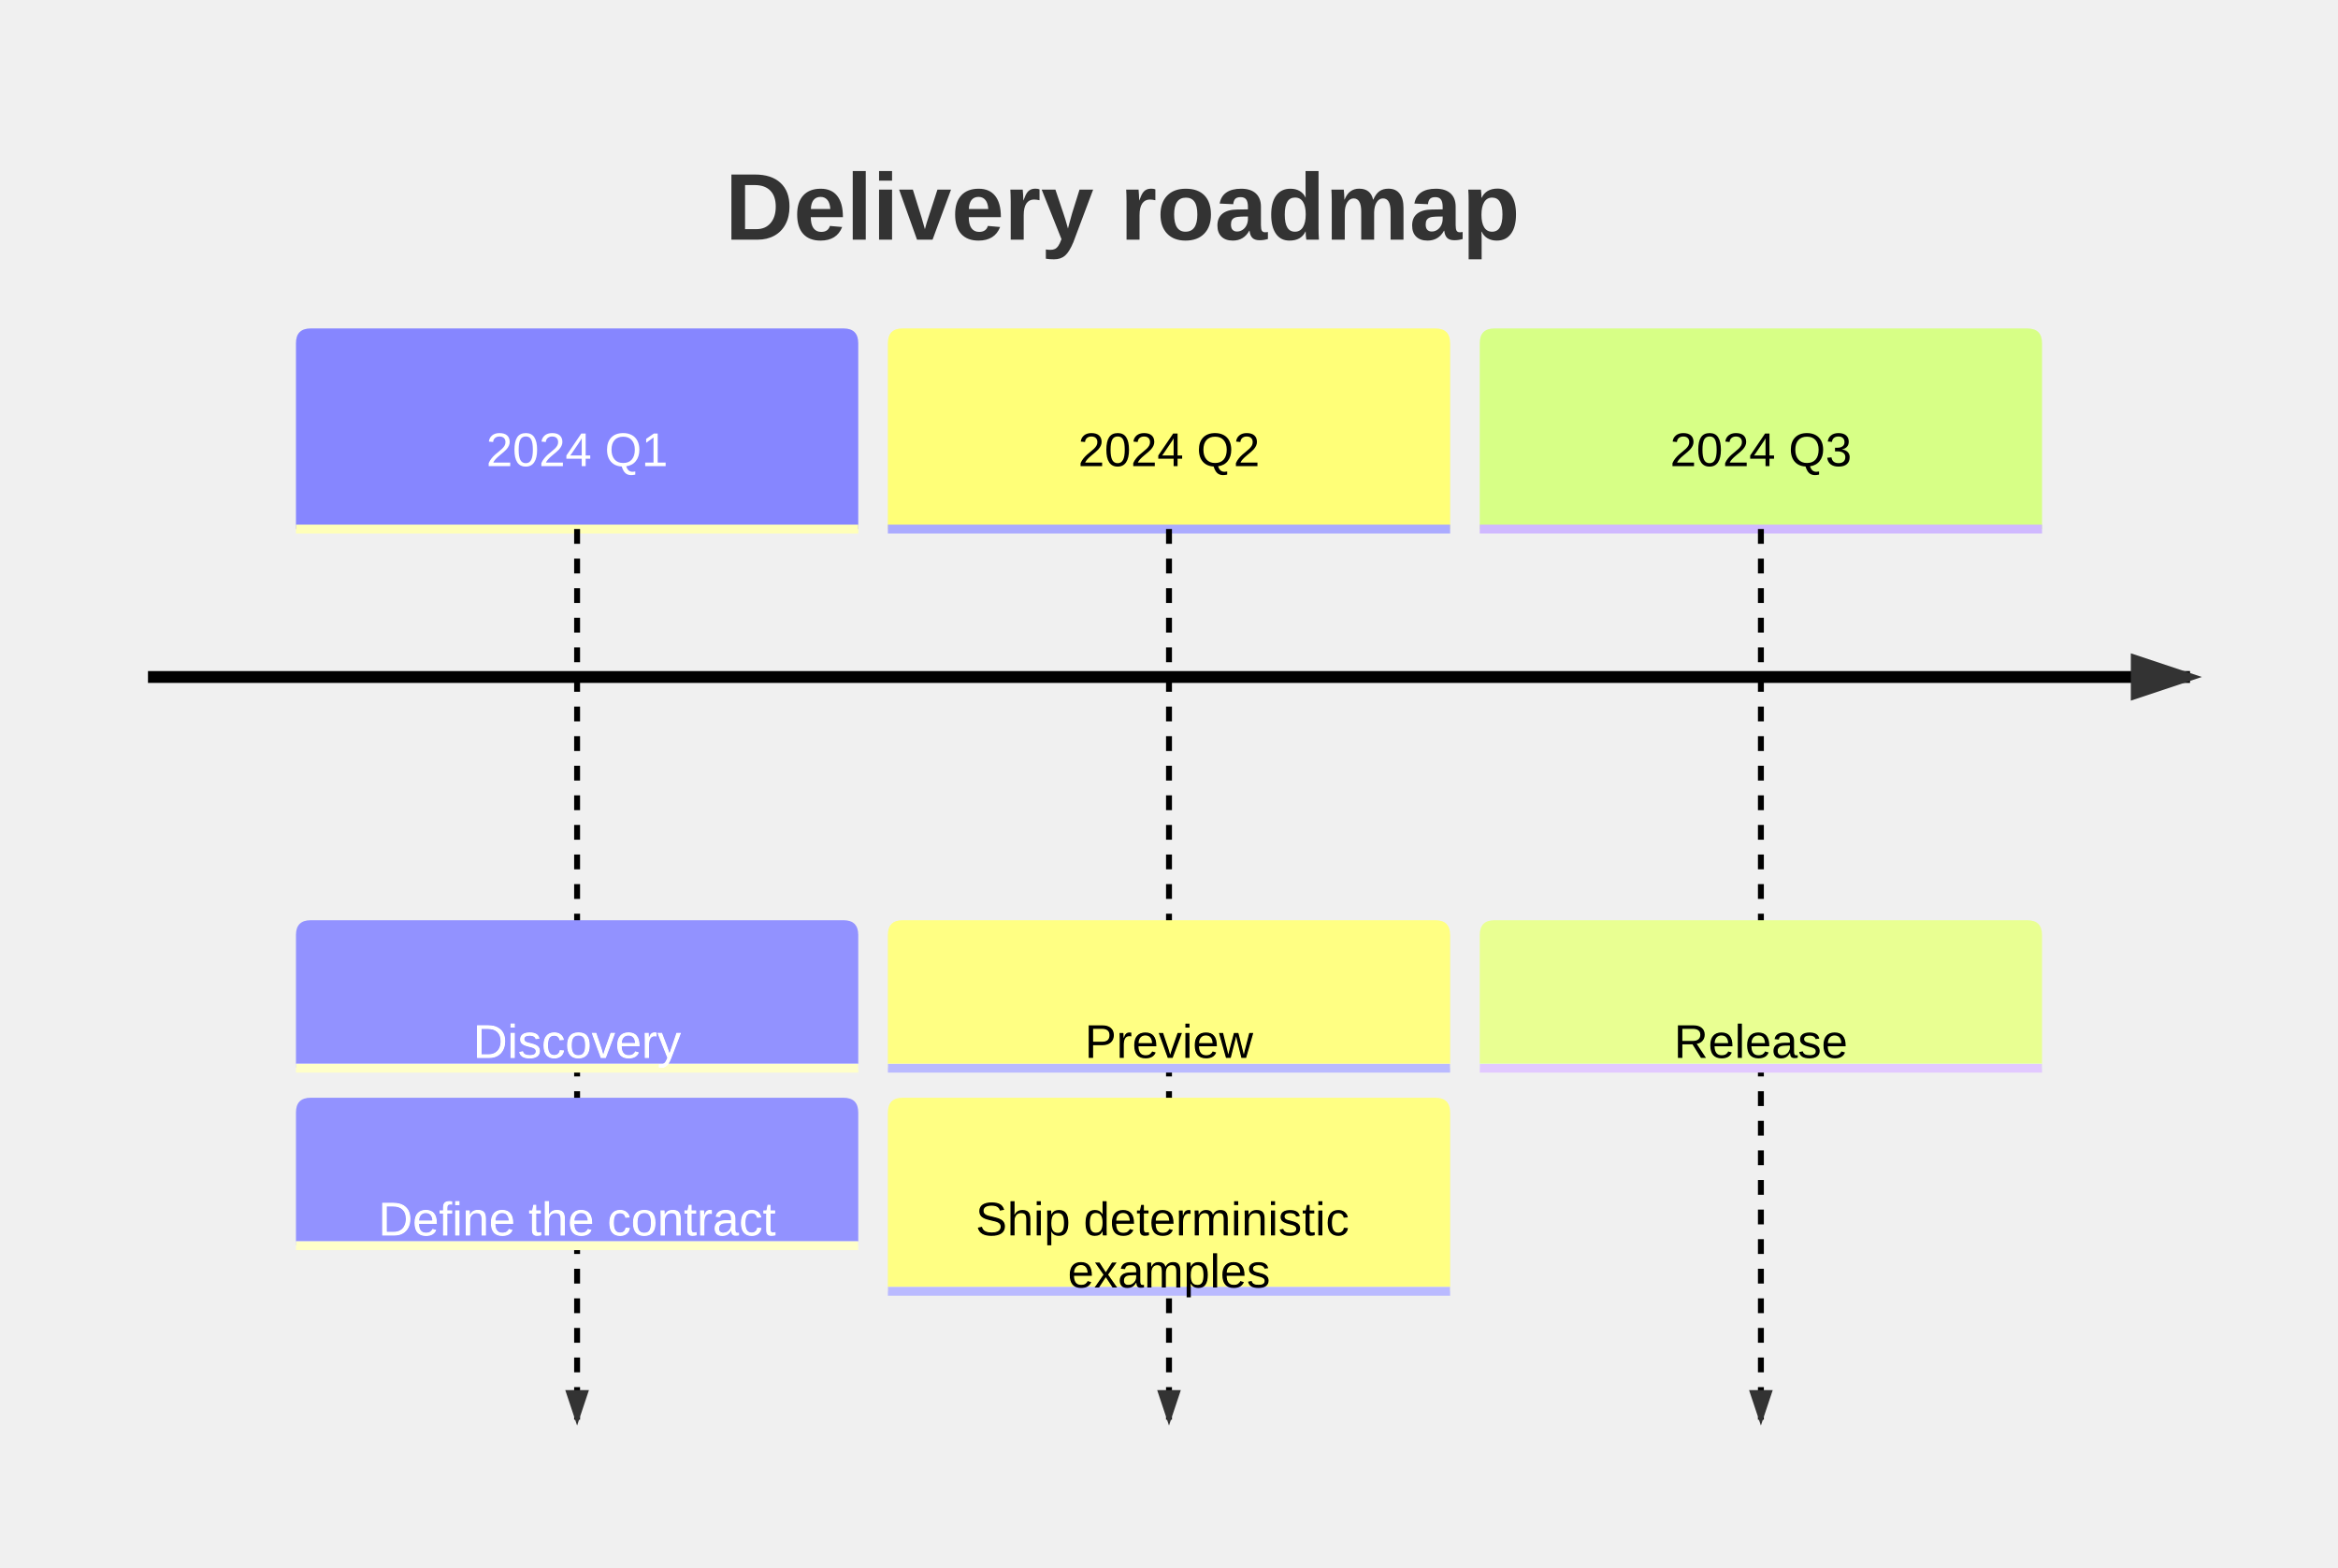
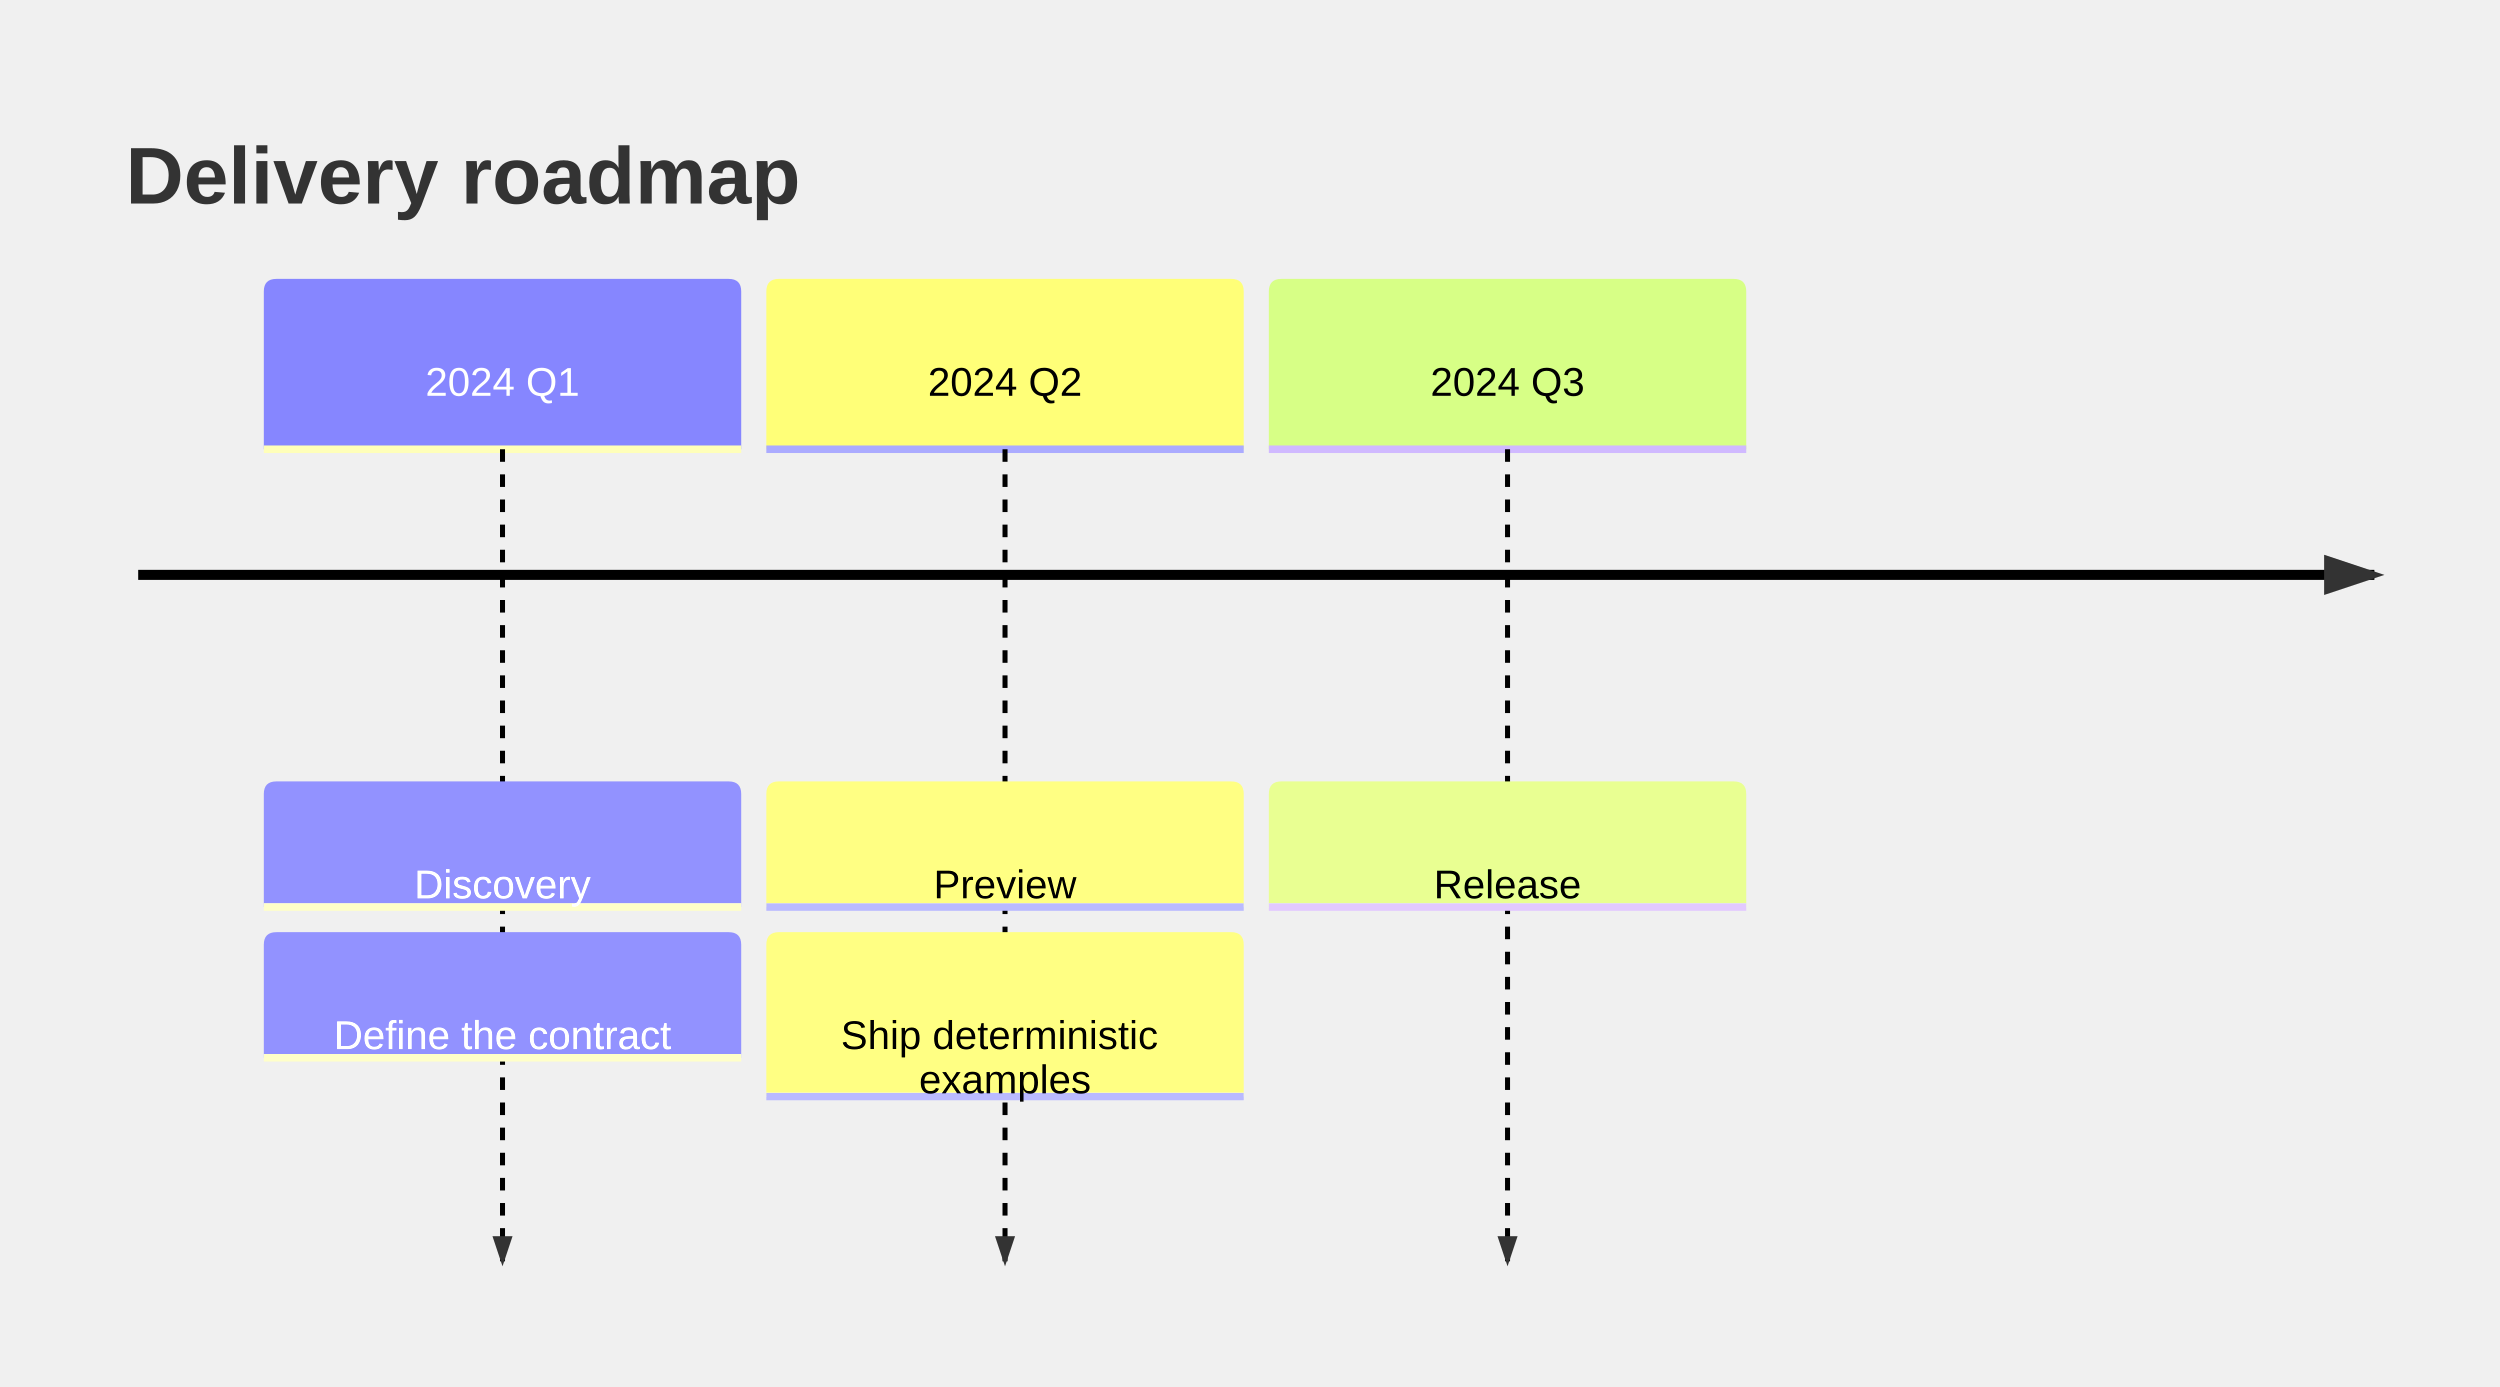
- <svg xmlns="http://www.w3.org/2000/svg" id="notemd-gallery-timeline-roadmap" width="100%" style="max-width: 790px;" viewBox="0 -61 790 529.8" role="img" aria-roledescription="timeline" data-layout-safety="notemd-layout-safety@1.0.0" data-layout-safety-owner="runtime" aria-labelledby="notemd-gallery-timeline-roadmap-title notemd-gallery-timeline-roadmap-desc">
-   <style>#notemd-gallery-timeline-roadmap{font-family:"trebuchet ms",verdana,arial,sans-serif;font-size:16px;fill:#333;}#notemd-gallery-timeline-roadmap .error-icon{fill:#552222;}#notemd-gallery-timeline-roadmap .error-text{fill:#552222;stroke:#552222;}#notemd-gallery-timeline-roadmap .edge-thickness-normal{stroke-width:1px;}#notemd-gallery-timeline-roadmap .edge-thickness-thick{stroke-width:3.5px;}#notemd-gallery-timeline-roadmap .edge-pattern-solid{stroke-dasharray:0;}#notemd-gallery-timeline-roadmap .edge-thickness-invisible{stroke-width:0;fill:none;}#notemd-gallery-timeline-roadmap .edge-pattern-dashed{stroke-dasharray:3;}#notemd-gallery-timeline-roadmap .edge-pattern-dotted{stroke-dasharray:2;}#notemd-gallery-timeline-roadmap .marker{fill:#333333;stroke:#333333;}#notemd-gallery-timeline-roadmap .marker.cross{stroke:#333333;}#notemd-gallery-timeline-roadmap svg{font-family:"trebuchet ms",verdana,arial,sans-serif;font-size:16px;}#notemd-gallery-timeline-roadmap p{margin:0;}#notemd-gallery-timeline-roadmap .edge{stroke-width:3;}#notemd-gallery-timeline-roadmap .section--1 rect,#notemd-gallery-timeline-roadmap .section--1 path,#notemd-gallery-timeline-roadmap .section--1 circle,#notemd-gallery-timeline-roadmap .section--1 path{fill:hsl(240, 100%, 76.275%);}#notemd-gallery-timeline-roadmap .section--1 text{fill:#ffffff;}#notemd-gallery-timeline-roadmap .node-icon--1{font-size:40px;color:#ffffff;}#notemd-gallery-timeline-roadmap .section-edge--1{stroke:hsl(240, 100%, 76.275%);}#notemd-gallery-timeline-roadmap .edge-depth--1{stroke-width:17;}#notemd-gallery-timeline-roadmap .section--1 line{stroke:hsl(60, 100%, 86.275%);stroke-width:3;}#notemd-gallery-timeline-roadmap .lineWrapper line{stroke:#ffffff;}#notemd-gallery-timeline-roadmap .disabled,#notemd-gallery-timeline-roadmap .disabled circle,#notemd-gallery-timeline-roadmap .disabled text{fill:lightgray;}#notemd-gallery-timeline-roadmap .disabled text{fill:#efefef;}#notemd-gallery-timeline-roadmap .section-0 rect,#notemd-gallery-timeline-roadmap .section-0 path,#notemd-gallery-timeline-roadmap .section-0 circle,#notemd-gallery-timeline-roadmap .section-0 path{fill:hsl(60, 100%, 73.529%);}#notemd-gallery-timeline-roadmap .section-0 text{fill:black;}#notemd-gallery-timeline-roadmap .node-icon-0{font-size:40px;color:black;}#notemd-gallery-timeline-roadmap .section-edge-0{stroke:hsl(60, 100%, 73.529%);}#notemd-gallery-timeline-roadmap .edge-depth-0{stroke-width:14;}#notemd-gallery-timeline-roadmap .section-0 line{stroke:hsl(240, 100%, 83.529%);stroke-width:3;}#notemd-gallery-timeline-roadmap .lineWrapper line{stroke:black;}#notemd-gallery-timeline-roadmap .disabled,#notemd-gallery-timeline-roadmap .disabled circle,#notemd-gallery-timeline-roadmap .disabled text{fill:lightgray;}#notemd-gallery-timeline-roadmap .disabled text{fill:#efefef;}#notemd-gallery-timeline-roadmap .section-1 rect,#notemd-gallery-timeline-roadmap .section-1 path,#notemd-gallery-timeline-roadmap .section-1 circle,#notemd-gallery-timeline-roadmap .section-1 path{fill:hsl(80, 100%, 76.275%);}#notemd-gallery-timeline-roadmap .section-1 text{fill:black;}#notemd-gallery-timeline-roadmap .node-icon-1{font-size:40px;color:black;}#notemd-gallery-timeline-roadmap .section-edge-1{stroke:hsl(80, 100%, 76.275%);}#notemd-gallery-timeline-roadmap .edge-depth-1{stroke-width:11;}#notemd-gallery-timeline-roadmap .section-1 line{stroke:hsl(260, 100%, 86.275%);stroke-width:3;}#notemd-gallery-timeline-roadmap .lineWrapper line{stroke:black;}#notemd-gallery-timeline-roadmap .disabled,#notemd-gallery-timeline-roadmap .disabled circle,#notemd-gallery-timeline-roadmap .disabled text{fill:lightgray;}#notemd-gallery-timeline-roadmap .disabled text{fill:#efefef;}#notemd-gallery-timeline-roadmap .section-2 rect,#notemd-gallery-timeline-roadmap .section-2 path,#notemd-gallery-timeline-roadmap .section-2 circle,#notemd-gallery-timeline-roadmap .section-2 path{fill:hsl(270, 100%, 76.275%);}#notemd-gallery-timeline-roadmap .section-2 text{fill:#ffffff;}#notemd-gallery-timeline-roadmap .node-icon-2{font-size:40px;color:#ffffff;}#notemd-gallery-timeline-roadmap .section-edge-2{stroke:hsl(270, 100%, 76.275%);}#notemd-gallery-timeline-roadmap .edge-depth-2{stroke-width:8;}#notemd-gallery-timeline-roadmap .section-2 line{stroke:hsl(90, 100%, 86.275%);stroke-width:3;}#notemd-gallery-timeline-roadmap .lineWrapper line{stroke:#ffffff;}#notemd-gallery-timeline-roadmap .disabled,#notemd-gallery-timeline-roadmap .disabled circle,#notemd-gallery-timeline-roadmap .disabled text{fill:lightgray;}#notemd-gallery-timeline-roadmap .disabled text{fill:#efefef;}#notemd-gallery-timeline-roadmap .section-3 rect,#notemd-gallery-timeline-roadmap .section-3 path,#notemd-gallery-timeline-roadmap .section-3 circle,#notemd-gallery-timeline-roadmap .section-3 path{fill:hsl(300, 100%, 76.275%);}#notemd-gallery-timeline-roadmap .section-3 text{fill:black;}#notemd-gallery-timeline-roadmap .node-icon-3{font-size:40px;color:black;}#notemd-gallery-timeline-roadmap .section-edge-3{stroke:hsl(300, 100%, 76.275%);}#notemd-gallery-timeline-roadmap .edge-depth-3{stroke-width:5;}#notemd-gallery-timeline-roadmap .section-3 line{stroke:hsl(120, 100%, 86.275%);stroke-width:3;}#notemd-gallery-timeline-roadmap .lineWrapper line{stroke:black;}#notemd-gallery-timeline-roadmap .disabled,#notemd-gallery-timeline-roadmap .disabled circle,#notemd-gallery-timeline-roadmap .disabled text{fill:lightgray;}#notemd-gallery-timeline-roadmap .disabled text{fill:#efefef;}#notemd-gallery-timeline-roadmap .section-4 rect,#notemd-gallery-timeline-roadmap .section-4 path,#notemd-gallery-timeline-roadmap .section-4 circle,#notemd-gallery-timeline-roadmap .section-4 path{fill:hsl(330, 100%, 76.275%);}#notemd-gallery-timeline-roadmap .section-4 text{fill:black;}#notemd-gallery-timeline-roadmap .node-icon-4{font-size:40px;color:black;}#notemd-gallery-timeline-roadmap .section-edge-4{stroke:hsl(330, 100%, 76.275%);}#notemd-gallery-timeline-roadmap .edge-depth-4{stroke-width:2;}#notemd-gallery-timeline-roadmap .section-4 line{stroke:hsl(150, 100%, 86.275%);stroke-width:3;}#notemd-gallery-timeline-roadmap .lineWrapper line{stroke:black;}#notemd-gallery-timeline-roadmap .disabled,#notemd-gallery-timeline-roadmap .disabled circle,#notemd-gallery-timeline-roadmap .disabled text{fill:lightgray;}#notemd-gallery-timeline-roadmap .disabled text{fill:#efefef;}#notemd-gallery-timeline-roadmap .section-5 rect,#notemd-gallery-timeline-roadmap .section-5 path,#notemd-gallery-timeline-roadmap .section-5 circle,#notemd-gallery-timeline-roadmap .section-5 path{fill:hsl(0, 100%, 76.275%);}#notemd-gallery-timeline-roadmap .section-5 text{fill:black;}#notemd-gallery-timeline-roadmap .node-icon-5{font-size:40px;color:black;}#notemd-gallery-timeline-roadmap .section-edge-5{stroke:hsl(0, 100%, 76.275%);}#notemd-gallery-timeline-roadmap .edge-depth-5{stroke-width:-1;}#notemd-gallery-timeline-roadmap .section-5 line{stroke:hsl(180, 100%, 86.275%);stroke-width:3;}#notemd-gallery-timeline-roadmap .lineWrapper line{stroke:black;}#notemd-gallery-timeline-roadmap .disabled,#notemd-gallery-timeline-roadmap .disabled circle,#notemd-gallery-timeline-roadmap .disabled text{fill:lightgray;}#notemd-gallery-timeline-roadmap .disabled text{fill:#efefef;}#notemd-gallery-timeline-roadmap .section-6 rect,#notemd-gallery-timeline-roadmap .section-6 path,#notemd-gallery-timeline-roadmap .section-6 circle,#notemd-gallery-timeline-roadmap .section-6 path{fill:hsl(30, 100%, 76.275%);}#notemd-gallery-timeline-roadmap .section-6 text{fill:black;}#notemd-gallery-timeline-roadmap .node-icon-6{font-size:40px;color:black;}#notemd-gallery-timeline-roadmap .section-edge-6{stroke:hsl(30, 100%, 76.275%);}#notemd-gallery-timeline-roadmap .edge-depth-6{stroke-width:-4;}#notemd-gallery-timeline-roadmap .section-6 line{stroke:hsl(210, 100%, 86.275%);stroke-width:3;}#notemd-gallery-timeline-roadmap .lineWrapper line{stroke:black;}#notemd-gallery-timeline-roadmap .disabled,#notemd-gallery-timeline-roadmap .disabled circle,#notemd-gallery-timeline-roadmap .disabled text{fill:lightgray;}#notemd-gallery-timeline-roadmap .disabled text{fill:#efefef;}#notemd-gallery-timeline-roadmap .section-7 rect,#notemd-gallery-timeline-roadmap .section-7 path,#notemd-gallery-timeline-roadmap .section-7 circle,#notemd-gallery-timeline-roadmap .section-7 path{fill:hsl(90, 100%, 76.275%);}#notemd-gallery-timeline-roadmap .section-7 text{fill:black;}#notemd-gallery-timeline-roadmap .node-icon-7{font-size:40px;color:black;}#notemd-gallery-timeline-roadmap .section-edge-7{stroke:hsl(90, 100%, 76.275%);}#notemd-gallery-timeline-roadmap .edge-depth-7{stroke-width:-7;}#notemd-gallery-timeline-roadmap .section-7 line{stroke:hsl(270, 100%, 86.275%);stroke-width:3;}#notemd-gallery-timeline-roadmap .lineWrapper line{stroke:black;}#notemd-gallery-timeline-roadmap .disabled,#notemd-gallery-timeline-roadmap .disabled circle,#notemd-gallery-timeline-roadmap .disabled text{fill:lightgray;}#notemd-gallery-timeline-roadmap .disabled text{fill:#efefef;}#notemd-gallery-timeline-roadmap .section-8 rect,#notemd-gallery-timeline-roadmap .section-8 path,#notemd-gallery-timeline-roadmap .section-8 circle,#notemd-gallery-timeline-roadmap .section-8 path{fill:hsl(150, 100%, 76.275%);}#notemd-gallery-timeline-roadmap .section-8 text{fill:black;}#notemd-gallery-timeline-roadmap .node-icon-8{font-size:40px;color:black;}#notemd-gallery-timeline-roadmap .section-edge-8{stroke:hsl(150, 100%, 76.275%);}#notemd-gallery-timeline-roadmap .edge-depth-8{stroke-width:-10;}#notemd-gallery-timeline-roadmap .section-8 line{stroke:hsl(330, 100%, 86.275%);stroke-width:3;}#notemd-gallery-timeline-roadmap .lineWrapper line{stroke:black;}#notemd-gallery-timeline-roadmap .disabled,#notemd-gallery-timeline-roadmap .disabled circle,#notemd-gallery-timeline-roadmap .disabled text{fill:lightgray;}#notemd-gallery-timeline-roadmap .disabled text{fill:#efefef;}#notemd-gallery-timeline-roadmap .section-9 rect,#notemd-gallery-timeline-roadmap .section-9 path,#notemd-gallery-timeline-roadmap .section-9 circle,#notemd-gallery-timeline-roadmap .section-9 path{fill:hsl(180, 100%, 76.275%);}#notemd-gallery-timeline-roadmap .section-9 text{fill:black;}#notemd-gallery-timeline-roadmap .node-icon-9{font-size:40px;color:black;}#notemd-gallery-timeline-roadmap .section-edge-9{stroke:hsl(180, 100%, 76.275%);}#notemd-gallery-timeline-roadmap .edge-depth-9{stroke-width:-13;}#notemd-gallery-timeline-roadmap .section-9 line{stroke:hsl(0, 100%, 86.275%);stroke-width:3;}#notemd-gallery-timeline-roadmap .lineWrapper line{stroke:black;}#notemd-gallery-timeline-roadmap .disabled,#notemd-gallery-timeline-roadmap .disabled circle,#notemd-gallery-timeline-roadmap .disabled text{fill:lightgray;}#notemd-gallery-timeline-roadmap .disabled text{fill:#efefef;}#notemd-gallery-timeline-roadmap .section-10 rect,#notemd-gallery-timeline-roadmap .section-10 path,#notemd-gallery-timeline-roadmap .section-10 circle,#notemd-gallery-timeline-roadmap .section-10 path{fill:hsl(210, 100%, 76.275%);}#notemd-gallery-timeline-roadmap .section-10 text{fill:black;}#notemd-gallery-timeline-roadmap .node-icon-10{font-size:40px;color:black;}#notemd-gallery-timeline-roadmap .section-edge-10{stroke:hsl(210, 100%, 76.275%);}#notemd-gallery-timeline-roadmap .edge-depth-10{stroke-width:-16;}#notemd-gallery-timeline-roadmap .section-10 line{stroke:hsl(30, 100%, 86.275%);stroke-width:3;}#notemd-gallery-timeline-roadmap .lineWrapper line{stroke:black;}#notemd-gallery-timeline-roadmap .disabled,#notemd-gallery-timeline-roadmap .disabled circle,#notemd-gallery-timeline-roadmap .disabled text{fill:lightgray;}#notemd-gallery-timeline-roadmap .disabled text{fill:#efefef;}#notemd-gallery-timeline-roadmap .section-root rect,#notemd-gallery-timeline-roadmap .section-root path,#notemd-gallery-timeline-roadmap .section-root circle{fill:hsl(240, 100%, 46.275%);}#notemd-gallery-timeline-roadmap .section-root text{fill:#ffffff;}#notemd-gallery-timeline-roadmap .icon-container{height:100%;display:flex;justify-content:center;align-items:center;}#notemd-gallery-timeline-roadmap .edge{fill:none;}#notemd-gallery-timeline-roadmap .eventWrapper{filter:brightness(120%);}#notemd-gallery-timeline-roadmap :root{--mermaid-font-family:"trebuchet ms",verdana,arial,sans-serif;}</style>
+ <svg xmlns="http://www.w3.org/2000/svg" id="notemd-gallery-timeline-roadmap" width="100%" style="max-width: 995px;" viewBox="95 -61 995 552" role="img" aria-roledescription="timeline" data-layout-safety="notemd-layout-safety@1.0.0" data-layout-safety-owner="runtime" aria-labelledby="notemd-gallery-timeline-roadmap-title notemd-gallery-timeline-roadmap-desc">
+   <style>#notemd-gallery-timeline-roadmap{font-family:"trebuchet ms",verdana,arial,sans-serif;font-size:16px;fill:#333;}@keyframes edge-animation-frame{from{stroke-dashoffset:0;}}@keyframes dash{to{stroke-dashoffset:0;}}#notemd-gallery-timeline-roadmap .edge-animation-slow{stroke-dasharray:9,5!important;stroke-dashoffset:900;animation:dash 50s linear infinite;stroke-linecap:round;}#notemd-gallery-timeline-roadmap .edge-animation-fast{stroke-dasharray:9,5!important;stroke-dashoffset:900;animation:dash 20s linear infinite;stroke-linecap:round;}#notemd-gallery-timeline-roadmap .error-icon{fill:#552222;}#notemd-gallery-timeline-roadmap .error-text{fill:#552222;stroke:#552222;}#notemd-gallery-timeline-roadmap .edge-thickness-normal{stroke-width:1px;}#notemd-gallery-timeline-roadmap .edge-thickness-thick{stroke-width:3.5px;}#notemd-gallery-timeline-roadmap .edge-pattern-solid{stroke-dasharray:0;}#notemd-gallery-timeline-roadmap .edge-thickness-invisible{stroke-width:0;fill:none;}#notemd-gallery-timeline-roadmap .edge-pattern-dashed{stroke-dasharray:3;}#notemd-gallery-timeline-roadmap .edge-pattern-dotted{stroke-dasharray:2;}#notemd-gallery-timeline-roadmap .marker{fill:#333333;stroke:#333333;}#notemd-gallery-timeline-roadmap .marker.cross{stroke:#333333;}#notemd-gallery-timeline-roadmap svg{font-family:"trebuchet ms",verdana,arial,sans-serif;font-size:16px;}#notemd-gallery-timeline-roadmap p{margin:0;}#notemd-gallery-timeline-roadmap .edge{stroke-width:3;}#notemd-gallery-timeline-roadmap .section--1 rect,#notemd-gallery-timeline-roadmap .section--1 path,#notemd-gallery-timeline-roadmap .section--1 circle,#notemd-gallery-timeline-roadmap .section--1 path{fill:hsl(240, 100%, 76.275%);}#notemd-gallery-timeline-roadmap .section--1 text{fill:#ffffff;}#notemd-gallery-timeline-roadmap .node-icon--1{font-size:40px;color:#ffffff;}#notemd-gallery-timeline-roadmap .section-edge--1{stroke:hsl(240, 100%, 76.275%);}#notemd-gallery-timeline-roadmap .edge-depth--1{stroke-width:17;}#notemd-gallery-timeline-roadmap .section--1 line{stroke:hsl(60, 100%, 86.275%);stroke-width:3;}#notemd-gallery-timeline-roadmap .lineWrapper line{stroke:#ffffff;}#notemd-gallery-timeline-roadmap .disabled,#notemd-gallery-timeline-roadmap .disabled circle,#notemd-gallery-timeline-roadmap .disabled text{fill:hsl(80, 100%, 96.275%);}#notemd-gallery-timeline-roadmap .disabled text{fill:#aaaa33;}#notemd-gallery-timeline-roadmap .section-0 rect,#notemd-gallery-timeline-roadmap .section-0 path,#notemd-gallery-timeline-roadmap .section-0 circle,#notemd-gallery-timeline-roadmap .section-0 path{fill:hsl(60, 100%, 73.529%);}#notemd-gallery-timeline-roadmap .section-0 text{fill:black;}#notemd-gallery-timeline-roadmap .node-icon-0{font-size:40px;color:black;}#notemd-gallery-timeline-roadmap .section-edge-0{stroke:hsl(60, 100%, 73.529%);}#notemd-gallery-timeline-roadmap .edge-depth-0{stroke-width:14;}#notemd-gallery-timeline-roadmap .section-0 line{stroke:hsl(240, 100%, 83.529%);stroke-width:3;}#notemd-gallery-timeline-roadmap .lineWrapper line{stroke:black;}#notemd-gallery-timeline-roadmap .disabled,#notemd-gallery-timeline-roadmap .disabled circle,#notemd-gallery-timeline-roadmap .disabled text{fill:hsl(80, 100%, 96.275%);}#notemd-gallery-timeline-roadmap .disabled text{fill:#aaaa33;}#notemd-gallery-timeline-roadmap .section-1 rect,#notemd-gallery-timeline-roadmap .section-1 path,#notemd-gallery-timeline-roadmap .section-1 circle,#notemd-gallery-timeline-roadmap .section-1 path{fill:hsl(80, 100%, 76.275%);}#notemd-gallery-timeline-roadmap .section-1 text{fill:black;}#notemd-gallery-timeline-roadmap .node-icon-1{font-size:40px;color:black;}#notemd-gallery-timeline-roadmap .section-edge-1{stroke:hsl(80, 100%, 76.275%);}#notemd-gallery-timeline-roadmap .edge-depth-1{stroke-width:11;}#notemd-gallery-timeline-roadmap .section-1 line{stroke:hsl(260, 100%, 86.275%);stroke-width:3;}#notemd-gallery-timeline-roadmap .lineWrapper line{stroke:black;}#notemd-gallery-timeline-roadmap .disabled,#notemd-gallery-timeline-roadmap .disabled circle,#notemd-gallery-timeline-roadmap .disabled text{fill:hsl(80, 100%, 96.275%);}#notemd-gallery-timeline-roadmap .disabled text{fill:#aaaa33;}#notemd-gallery-timeline-roadmap .section-2 rect,#notemd-gallery-timeline-roadmap .section-2 path,#notemd-gallery-timeline-roadmap .section-2 circle,#notemd-gallery-timeline-roadmap .section-2 path{fill:hsl(270, 100%, 76.275%);}#notemd-gallery-timeline-roadmap .section-2 text{fill:#ffffff;}#notemd-gallery-timeline-roadmap .node-icon-2{font-size:40px;color:#ffffff;}#notemd-gallery-timeline-roadmap .section-edge-2{stroke:hsl(270, 100%, 76.275%);}#notemd-gallery-timeline-roadmap .edge-depth-2{stroke-width:8;}#notemd-gallery-timeline-roadmap .section-2 line{stroke:hsl(90, 100%, 86.275%);stroke-width:3;}#notemd-gallery-timeline-roadmap .lineWrapper line{stroke:#ffffff;}#notemd-gallery-timeline-roadmap .disabled,#notemd-gallery-timeline-roadmap .disabled circle,#notemd-gallery-timeline-roadmap .disabled text{fill:hsl(80, 100%, 96.275%);}#notemd-gallery-timeline-roadmap .disabled text{fill:#aaaa33;}#notemd-gallery-timeline-roadmap .section-3 rect,#notemd-gallery-timeline-roadmap .section-3 path,#notemd-gallery-timeline-roadmap .section-3 circle,#notemd-gallery-timeline-roadmap .section-3 path{fill:hsl(300, 100%, 76.275%);}#notemd-gallery-timeline-roadmap .section-3 text{fill:black;}#notemd-gallery-timeline-roadmap .node-icon-3{font-size:40px;color:black;}#notemd-gallery-timeline-roadmap .section-edge-3{stroke:hsl(300, 100%, 76.275%);}#notemd-gallery-timeline-roadmap .edge-depth-3{stroke-width:5;}#notemd-gallery-timeline-roadmap .section-3 line{stroke:hsl(120, 100%, 86.275%);stroke-width:3;}#notemd-gallery-timeline-roadmap .lineWrapper line{stroke:black;}#notemd-gallery-timeline-roadmap .disabled,#notemd-gallery-timeline-roadmap .disabled circle,#notemd-gallery-timeline-roadmap .disabled text{fill:hsl(80, 100%, 96.275%);}#notemd-gallery-timeline-roadmap .disabled text{fill:#aaaa33;}#notemd-gallery-timeline-roadmap .section-4 rect,#notemd-gallery-timeline-roadmap .section-4 path,#notemd-gallery-timeline-roadmap .section-4 circle,#notemd-gallery-timeline-roadmap .section-4 path{fill:hsl(330, 100%, 76.275%);}#notemd-gallery-timeline-roadmap .section-4 text{fill:black;}#notemd-gallery-timeline-roadmap .node-icon-4{font-size:40px;color:black;}#notemd-gallery-timeline-roadmap .section-edge-4{stroke:hsl(330, 100%, 76.275%);}#notemd-gallery-timeline-roadmap .edge-depth-4{stroke-width:2;}#notemd-gallery-timeline-roadmap .section-4 line{stroke:hsl(150, 100%, 86.275%);stroke-width:3;}#notemd-gallery-timeline-roadmap .lineWrapper line{stroke:black;}#notemd-gallery-timeline-roadmap .disabled,#notemd-gallery-timeline-roadmap .disabled circle,#notemd-gallery-timeline-roadmap .disabled text{fill:hsl(80, 100%, 96.275%);}#notemd-gallery-timeline-roadmap .disabled text{fill:#aaaa33;}#notemd-gallery-timeline-roadmap .section-5 rect,#notemd-gallery-timeline-roadmap .section-5 path,#notemd-gallery-timeline-roadmap .section-5 circle,#notemd-gallery-timeline-roadmap .section-5 path{fill:hsl(0, 100%, 76.275%);}#notemd-gallery-timeline-roadmap .section-5 text{fill:black;}#notemd-gallery-timeline-roadmap .node-icon-5{font-size:40px;color:black;}#notemd-gallery-timeline-roadmap .section-edge-5{stroke:hsl(0, 100%, 76.275%);}#notemd-gallery-timeline-roadmap .edge-depth-5{stroke-width:-1;}#notemd-gallery-timeline-roadmap .section-5 line{stroke:hsl(180, 100%, 86.275%);stroke-width:3;}#notemd-gallery-timeline-roadmap .lineWrapper line{stroke:black;}#notemd-gallery-timeline-roadmap .disabled,#notemd-gallery-timeline-roadmap .disabled circle,#notemd-gallery-timeline-roadmap .disabled text{fill:hsl(80, 100%, 96.275%);}#notemd-gallery-timeline-roadmap .disabled text{fill:#aaaa33;}#notemd-gallery-timeline-roadmap .section-6 rect,#notemd-gallery-timeline-roadmap .section-6 path,#notemd-gallery-timeline-roadmap .section-6 circle,#notemd-gallery-timeline-roadmap .section-6 path{fill:hsl(30, 100%, 76.275%);}#notemd-gallery-timeline-roadmap .section-6 text{fill:black;}#notemd-gallery-timeline-roadmap .node-icon-6{font-size:40px;color:black;}#notemd-gallery-timeline-roadmap .section-edge-6{stroke:hsl(30, 100%, 76.275%);}#notemd-gallery-timeline-roadmap .edge-depth-6{stroke-width:-4;}#notemd-gallery-timeline-roadmap .section-6 line{stroke:hsl(210, 100%, 86.275%);stroke-width:3;}#notemd-gallery-timeline-roadmap .lineWrapper line{stroke:black;}#notemd-gallery-timeline-roadmap .disabled,#notemd-gallery-timeline-roadmap .disabled circle,#notemd-gallery-timeline-roadmap .disabled text{fill:hsl(80, 100%, 96.275%);}#notemd-gallery-timeline-roadmap .disabled text{fill:#aaaa33;}#notemd-gallery-timeline-roadmap .section-7 rect,#notemd-gallery-timeline-roadmap .section-7 path,#notemd-gallery-timeline-roadmap .section-7 circle,#notemd-gallery-timeline-roadmap .section-7 path{fill:hsl(90, 100%, 76.275%);}#notemd-gallery-timeline-roadmap .section-7 text{fill:black;}#notemd-gallery-timeline-roadmap .node-icon-7{font-size:40px;color:black;}#notemd-gallery-timeline-roadmap .section-edge-7{stroke:hsl(90, 100%, 76.275%);}#notemd-gallery-timeline-roadmap .edge-depth-7{stroke-width:-7;}#notemd-gallery-timeline-roadmap .section-7 line{stroke:hsl(270, 100%, 86.275%);stroke-width:3;}#notemd-gallery-timeline-roadmap .lineWrapper line{stroke:black;}#notemd-gallery-timeline-roadmap .disabled,#notemd-gallery-timeline-roadmap .disabled circle,#notemd-gallery-timeline-roadmap .disabled text{fill:hsl(80, 100%, 96.275%);}#notemd-gallery-timeline-roadmap .disabled text{fill:#aaaa33;}#notemd-gallery-timeline-roadmap .section-8 rect,#notemd-gallery-timeline-roadmap .section-8 path,#notemd-gallery-timeline-roadmap .section-8 circle,#notemd-gallery-timeline-roadmap .section-8 path{fill:hsl(150, 100%, 76.275%);}#notemd-gallery-timeline-roadmap .section-8 text{fill:black;}#notemd-gallery-timeline-roadmap .node-icon-8{font-size:40px;color:black;}#notemd-gallery-timeline-roadmap .section-edge-8{stroke:hsl(150, 100%, 76.275%);}#notemd-gallery-timeline-roadmap .edge-depth-8{stroke-width:-10;}#notemd-gallery-timeline-roadmap .section-8 line{stroke:hsl(330, 100%, 86.275%);stroke-width:3;}#notemd-gallery-timeline-roadmap .lineWrapper line{stroke:black;}#notemd-gallery-timeline-roadmap .disabled,#notemd-gallery-timeline-roadmap .disabled circle,#notemd-gallery-timeline-roadmap .disabled text{fill:hsl(80, 100%, 96.275%);}#notemd-gallery-timeline-roadmap .disabled text{fill:#aaaa33;}#notemd-gallery-timeline-roadmap .section-9 rect,#notemd-gallery-timeline-roadmap .section-9 path,#notemd-gallery-timeline-roadmap .section-9 circle,#notemd-gallery-timeline-roadmap .section-9 path{fill:hsl(180, 100%, 76.275%);}#notemd-gallery-timeline-roadmap .section-9 text{fill:black;}#notemd-gallery-timeline-roadmap .node-icon-9{font-size:40px;color:black;}#notemd-gallery-timeline-roadmap .section-edge-9{stroke:hsl(180, 100%, 76.275%);}#notemd-gallery-timeline-roadmap .edge-depth-9{stroke-width:-13;}#notemd-gallery-timeline-roadmap .section-9 line{stroke:hsl(0, 100%, 86.275%);stroke-width:3;}#notemd-gallery-timeline-roadmap .lineWrapper line{stroke:black;}#notemd-gallery-timeline-roadmap .disabled,#notemd-gallery-timeline-roadmap .disabled circle,#notemd-gallery-timeline-roadmap .disabled text{fill:hsl(80, 100%, 96.275%);}#notemd-gallery-timeline-roadmap .disabled text{fill:#aaaa33;}#notemd-gallery-timeline-roadmap .section-10 rect,#notemd-gallery-timeline-roadmap .section-10 path,#notemd-gallery-timeline-roadmap .section-10 circle,#notemd-gallery-timeline-roadmap .section-10 path{fill:hsl(210, 100%, 76.275%);}#notemd-gallery-timeline-roadmap .section-10 text{fill:black;}#notemd-gallery-timeline-roadmap .node-icon-10{font-size:40px;color:black;}#notemd-gallery-timeline-roadmap .section-edge-10{stroke:hsl(210, 100%, 76.275%);}#notemd-gallery-timeline-roadmap .edge-depth-10{stroke-width:-16;}#notemd-gallery-timeline-roadmap .section-10 line{stroke:hsl(30, 100%, 86.275%);stroke-width:3;}#notemd-gallery-timeline-roadmap .lineWrapper line{stroke:black;}#notemd-gallery-timeline-roadmap .disabled,#notemd-gallery-timeline-roadmap .disabled circle,#notemd-gallery-timeline-roadmap .disabled text{fill:hsl(80, 100%, 96.275%);}#notemd-gallery-timeline-roadmap .disabled text{fill:#aaaa33;}#notemd-gallery-timeline-roadmap .section-root rect,#notemd-gallery-timeline-roadmap .section-root path,#notemd-gallery-timeline-roadmap .section-root circle{fill:hsl(240, 100%, 46.275%);}#notemd-gallery-timeline-roadmap .section-root text{fill:#ffffff;}#notemd-gallery-timeline-roadmap .icon-container{height:100%;display:flex;justify-content:center;align-items:center;}#notemd-gallery-timeline-roadmap .edge{fill:none;}#notemd-gallery-timeline-roadmap .eventWrapper{filter:brightness(120%);}#notemd-gallery-timeline-roadmap .node .neo-node{stroke:#9370DB;}#notemd-gallery-timeline-roadmap [data-look="neo"].node rect,#notemd-gallery-timeline-roadmap [data-look="neo"].cluster rect,#notemd-gallery-timeline-roadmap [data-look="neo"].node polygon{stroke:#9370DB;filter:drop-shadow(1px 2px 2px rgba(185, 185, 185, 1));}#notemd-gallery-timeline-roadmap [data-look="neo"].swimlane.cluster rect{filter:none;}#notemd-gallery-timeline-roadmap [data-look="neo"].node path{stroke:#9370DB;stroke-width:1px;}#notemd-gallery-timeline-roadmap [data-look="neo"].node .outer-path{filter:drop-shadow(1px 2px 2px rgba(185, 185, 185, 1));}#notemd-gallery-timeline-roadmap [data-look="neo"].node .neo-line path{stroke:#9370DB;filter:none;}#notemd-gallery-timeline-roadmap [data-look="neo"].node circle{stroke:#9370DB;filter:drop-shadow(1px 2px 2px rgba(185, 185, 185, 1));}#notemd-gallery-timeline-roadmap [data-look="neo"].node circle .state-start{fill:#000000;}#notemd-gallery-timeline-roadmap [data-look="neo"].icon-shape .icon{fill:#9370DB;filter:drop-shadow(1px 2px 2px rgba(185, 185, 185, 1));}#notemd-gallery-timeline-roadmap [data-look="neo"].icon-shape .icon-neo path{stroke:#9370DB;filter:drop-shadow(1px 2px 2px rgba(185, 185, 185, 1));}#notemd-gallery-timeline-roadmap :root{--mermaid-font-family:"trebuchet ms",verdana,arial,sans-serif;}</style>
  <g />
  <g />
  <defs>
-     <marker id="arrowhead" refX="5" refY="2" markerWidth="6" markerHeight="4" orient="auto">
+     <marker id="notemd-gallery-timeline-roadmap-arrowhead" refX="5" refY="2" markerWidth="6" markerHeight="4" orient="auto">
      <path d="M 0,0 V 4 L6,2 Z" />
    </marker>
  </defs>
-   <g class="taskWrapper" transform="translate(100, 50)">
+   <g class="taskWrapper" transform="translate(200, 50)">
    <g class="timeline-node section--1">
      <g>
-         <path id="node-undefined" class="node-bkg node-undefined" d="M0 62.8 v-57.8 q0,-5 5,-5 h180 q5,0 5,5 v62.8 H0 Z" />
+         <path id="notemd-gallery-timeline-roadmap-node-0" class="node-bkg node-undefined" d="M0 62.8 v-57.8 q0,-5,5,-5 h180 q5,0,5,5 v62.8 H0 Z" />
        <line class="node-line--1" x1="0" y1="67.8" x2="190" y2="67.8" />
      </g>
      <g transform="translate(95, 10)">
        <text dy="1em" alignment-baseline="middle" dominant-baseline="middle" text-anchor="middle">
          <tspan x="0" dy="1em">2024   Q1</tspan>
        </text>
      </g>
    </g>
  </g>
  <g class="lineWrapper">
-     <line x1="195" y1="117.8" x2="195" y2="418.8" stroke-width="2" stroke="black" marker-end="url(#arrowhead)" stroke-dasharray="5,5" />
+     <line x1="295" y1="117.8" x2="295" y2="441" stroke-width="2" stroke="black" marker-end="url(#notemd-gallery-timeline-roadmap-arrowhead)" stroke-dasharray="5,5" />
  </g>
-   <g class="eventWrapper" transform="translate(100, 250)">
+   <g class="eventWrapper" transform="translate(200, 250)">
    <g class="timeline-node section--1">
      <g>
-         <path id="node-undefined" class="node-bkg node-undefined" d="M0 45 v-40 q0,-5 5,-5 h180 q5,0 5,5 v45 H0 Z" />
+         <path id="notemd-gallery-timeline-roadmap-node-1" class="node-bkg node-undefined" d="M0 45 v-40 q0,-5,5,-5 h180 q5,0,5,5 v45 H0 Z" />
        <line class="node-line--1" x1="0" y1="50" x2="190" y2="50" />
      </g>
      <g transform="translate(95, 10)">
        <text dy="1em" alignment-baseline="middle" dominant-baseline="middle" text-anchor="middle">
          <tspan x="0" dy="1em">Discovery</tspan>
        </text>
      </g>
    </g>
  </g>
-   <g class="eventWrapper" transform="translate(100, 310)">
+   <g class="eventWrapper" transform="translate(200, 310)">
    <g class="timeline-node section--1">
      <g>
-         <path id="node-undefined" class="node-bkg node-undefined" d="M0 45 v-40 q0,-5 5,-5 h180 q5,0 5,5 v45 H0 Z" />
+         <path id="notemd-gallery-timeline-roadmap-node-2" class="node-bkg node-undefined" d="M0 45 v-40 q0,-5,5,-5 h180 q5,0,5,5 v45 H0 Z" />
        <line class="node-line--1" x1="0" y1="50" x2="190" y2="50" />
      </g>
      <g transform="translate(95, 10)">
        <text dy="1em" alignment-baseline="middle" dominant-baseline="middle" text-anchor="middle">
          <tspan x="0" dy="1em">Define   the   contract</tspan>
        </text>
      </g>
    </g>
  </g>
-   <g class="taskWrapper" transform="translate(300, 50)">
+   <g class="taskWrapper" transform="translate(400, 50)">
    <g class="timeline-node section-0">
      <g>
-         <path id="node-undefined" class="node-bkg node-undefined" d="M0 62.8 v-57.8 q0,-5 5,-5 h180 q5,0 5,5 v62.8 H0 Z" />
+         <path id="notemd-gallery-timeline-roadmap-node-3" class="node-bkg node-undefined" d="M0 62.8 v-57.8 q0,-5,5,-5 h180 q5,0,5,5 v62.8 H0 Z" />
        <line class="node-line-0" x1="0" y1="67.8" x2="190" y2="67.8" />
      </g>
      <g transform="translate(95, 10)">
        <text dy="1em" alignment-baseline="middle" dominant-baseline="middle" text-anchor="middle">
          <tspan x="0" dy="1em">2024   Q2</tspan>
        </text>
      </g>
    </g>
  </g>
  <g class="lineWrapper">
-     <line x1="395" y1="117.8" x2="395" y2="418.8" stroke-width="2" stroke="black" marker-end="url(#arrowhead)" stroke-dasharray="5,5" />
+     <line x1="495" y1="117.8" x2="495" y2="441" stroke-width="2" stroke="black" marker-end="url(#notemd-gallery-timeline-roadmap-arrowhead)" stroke-dasharray="5,5" />
  </g>
-   <g class="eventWrapper" transform="translate(300, 250)">
+   <g class="eventWrapper" transform="translate(400, 250)">
    <g class="timeline-node section-0">
      <g>
-         <path id="node-undefined" class="node-bkg node-undefined" d="M0 45 v-40 q0,-5 5,-5 h180 q5,0 5,5 v45 H0 Z" />
+         <path id="notemd-gallery-timeline-roadmap-node-4" class="node-bkg node-undefined" d="M0 45 v-40 q0,-5,5,-5 h180 q5,0,5,5 v45 H0 Z" />
        <line class="node-line-0" x1="0" y1="50" x2="190" y2="50" />
      </g>
      <g transform="translate(95, 10)">
        <text dy="1em" alignment-baseline="middle" dominant-baseline="middle" text-anchor="middle">
          <tspan x="0" dy="1em">Preview</tspan>
        </text>
      </g>
    </g>
  </g>
-   <g class="eventWrapper" transform="translate(300, 310)">
+   <g class="eventWrapper" transform="translate(400, 310)">
    <g class="timeline-node section-0">
      <g>
-         <path id="node-undefined" class="node-bkg node-undefined" d="M0 60.4 v-55.4 q0,-5 5,-5 h180 q5,0 5,5 v60.4 H0 Z" />
+         <path id="notemd-gallery-timeline-roadmap-node-5" class="node-bkg node-undefined" d="M0 60.4 v-55.4 q0,-5,5,-5 h180 q5,0,5,5 v60.4 H0 Z" />
        <line class="node-line-0" x1="0" y1="65.4" x2="190" y2="65.4" />
      </g>
      <g transform="translate(95, 10)">
        <text dy="1em" alignment-baseline="middle" dominant-baseline="middle" text-anchor="middle">
          <tspan x="0" dy="1em">Ship   deterministic</tspan>
          <tspan x="0" dy="1.1em">examples</tspan>
        </text>
      </g>
    </g>
  </g>
-   <g class="taskWrapper" transform="translate(500, 50)">
+   <g class="taskWrapper" transform="translate(600, 50)">
    <g class="timeline-node section-1">
      <g>
-         <path id="node-undefined" class="node-bkg node-undefined" d="M0 62.8 v-57.8 q0,-5 5,-5 h180 q5,0 5,5 v62.8 H0 Z" />
+         <path id="notemd-gallery-timeline-roadmap-node-6" class="node-bkg node-undefined" d="M0 62.8 v-57.8 q0,-5,5,-5 h180 q5,0,5,5 v62.8 H0 Z" />
        <line class="node-line-1" x1="0" y1="67.8" x2="190" y2="67.8" />
      </g>
      <g transform="translate(95, 10)">
        <text dy="1em" alignment-baseline="middle" dominant-baseline="middle" text-anchor="middle">
          <tspan x="0" dy="1em">2024   Q3</tspan>
        </text>
      </g>
    </g>
  </g>
  <g class="lineWrapper">
-     <line x1="595" y1="117.8" x2="595" y2="418.8" stroke-width="2" stroke="black" marker-end="url(#arrowhead)" stroke-dasharray="5,5" />
+     <line x1="695" y1="117.8" x2="695" y2="441" stroke-width="2" stroke="black" marker-end="url(#notemd-gallery-timeline-roadmap-arrowhead)" stroke-dasharray="5,5" />
  </g>
-   <g class="eventWrapper" transform="translate(500, 250)">
+   <g class="eventWrapper" transform="translate(600, 250)">
    <g class="timeline-node section-1">
      <g>
-         <path id="node-undefined" class="node-bkg node-undefined" d="M0 45 v-40 q0,-5 5,-5 h180 q5,0 5,5 v45 H0 Z" />
+         <path id="notemd-gallery-timeline-roadmap-node-7" class="node-bkg node-undefined" d="M0 45 v-40 q0,-5,5,-5 h180 q5,0,5,5 v45 H0 Z" />
        <line class="node-line-1" x1="0" y1="50" x2="190" y2="50" />
      </g>
      <g transform="translate(95, 10)">
        <text dy="1em" alignment-baseline="middle" dominant-baseline="middle" text-anchor="middle">
          <tspan x="0" dy="1em">Release</tspan>
        </text>
      </g>
    </g>
  </g>
-   <text x="245" font-size="4ex" font-weight="bold" y="20">Delivery roadmap</text>
+   <text x="145" font-size="4ex" font-weight="bold" y="20">Delivery roadmap</text>
  <g class="lineWrapper">
-     <line x1="50" y1="167.8" x2="740" y2="167.8" stroke-width="4" stroke="black" marker-end="url(#arrowhead)" />
+     <line x1="150" y1="167.8" x2="1040" y2="167.8" stroke-width="4" stroke="black" marker-end="url(#notemd-gallery-timeline-roadmap-arrowhead)" />
  </g>
</svg>
